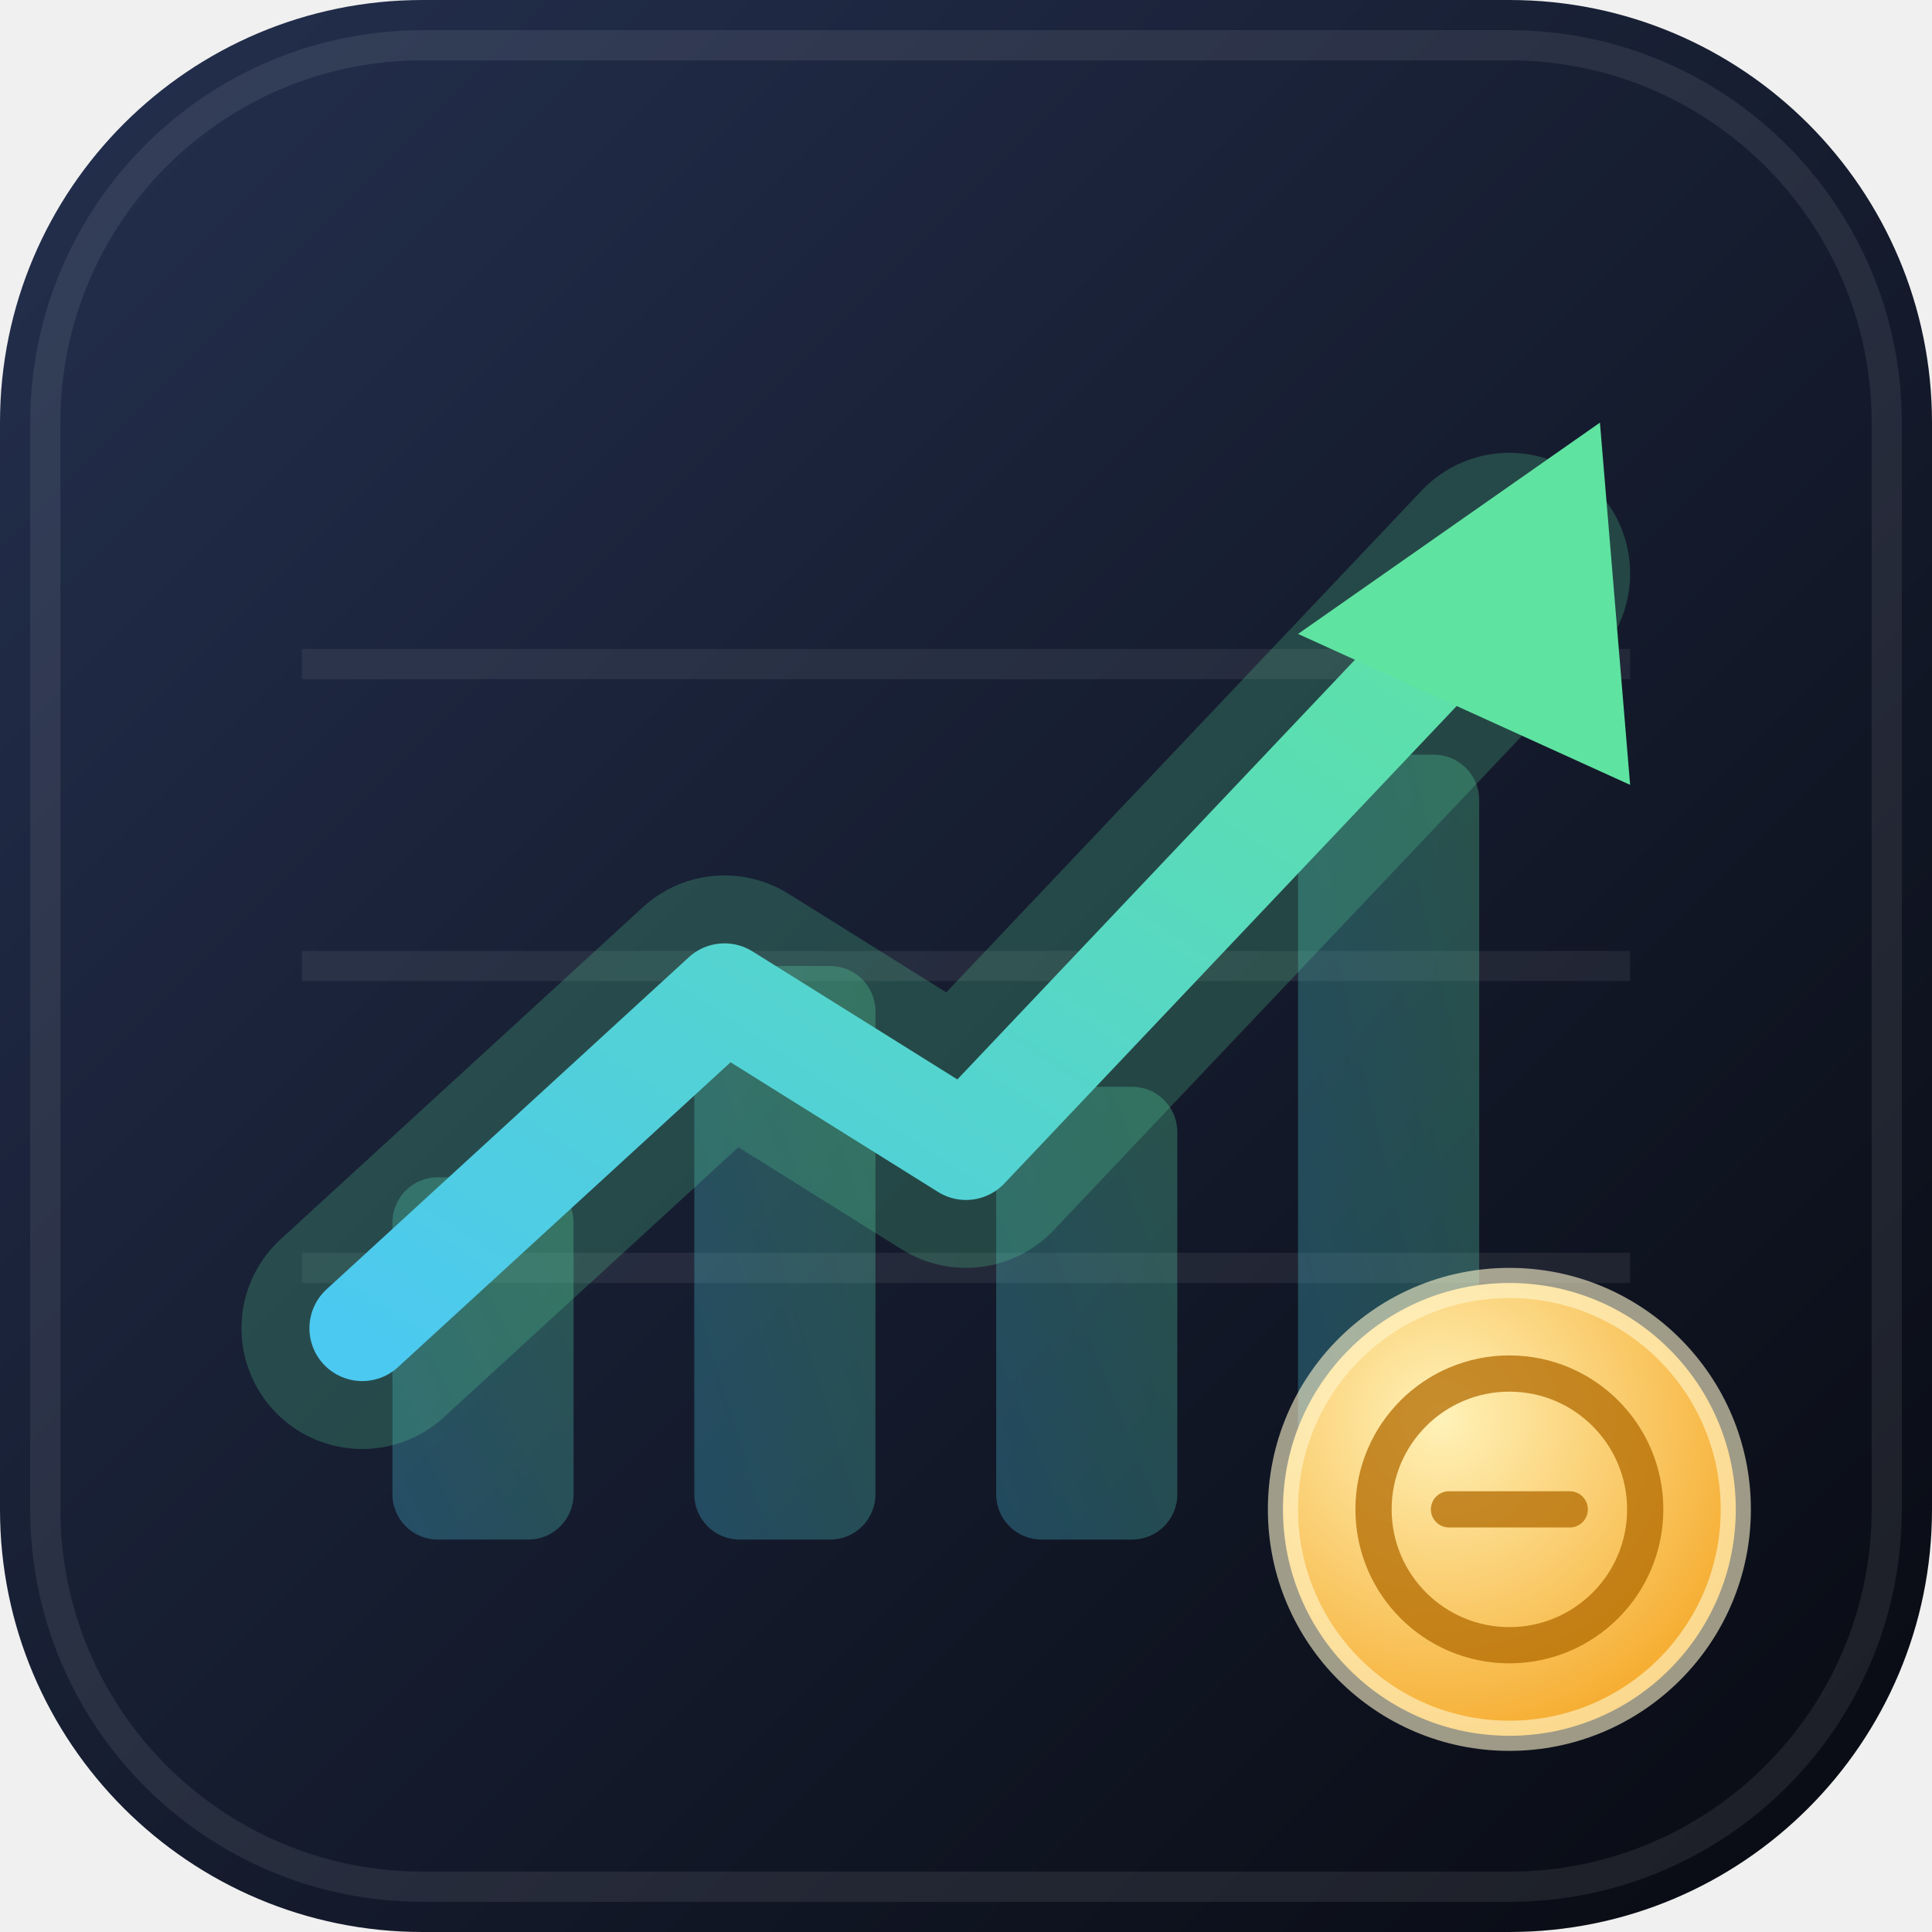
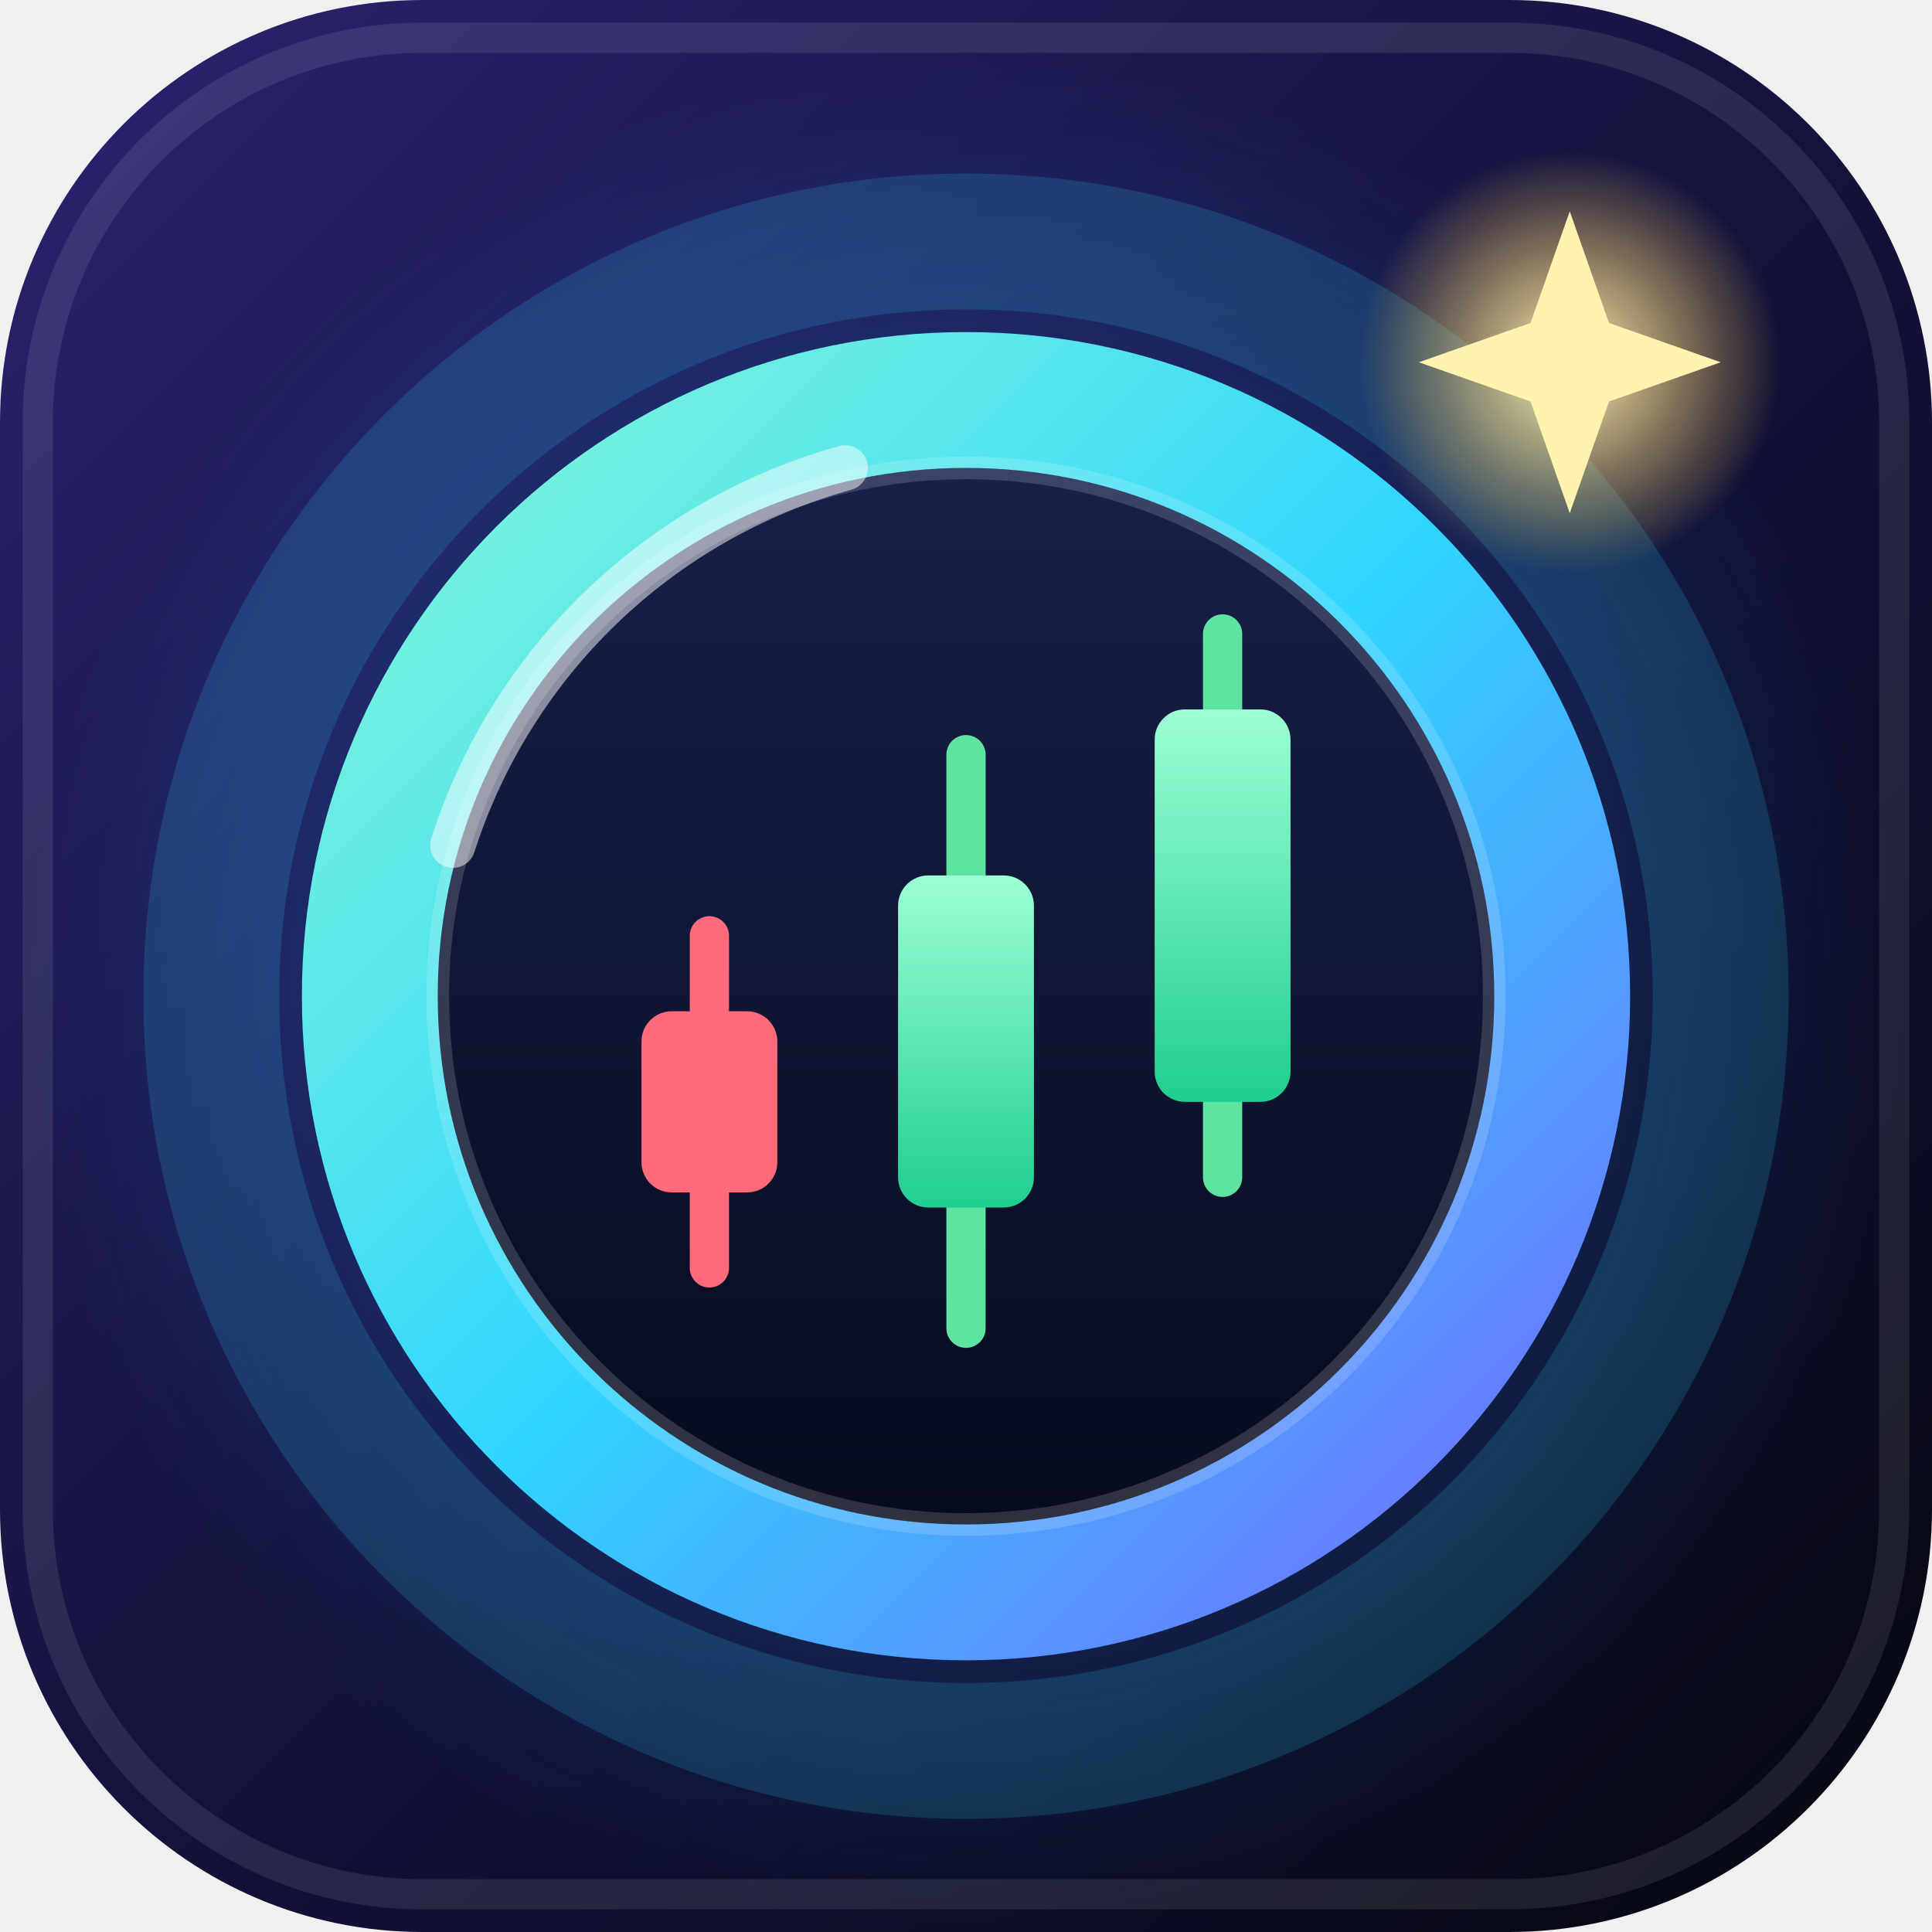
<svg xmlns="http://www.w3.org/2000/svg" viewBox="0 0 128 128">
  <defs>
    <linearGradient id="bg" x1="0" y1="0" x2="1" y2="1">
-       <stop offset="0" stop-color="#24304f" />
-       <stop offset="1" stop-color="#080a11" />
+       <stop offset="0" stop-color="#2a2370" />
+       <stop offset=".55" stop-color="#121238" />
+       <stop offset="1" stop-color="#06070f" />
    </linearGradient>
-     <linearGradient id="ln" x1="0" y1="1" x2="1" y2="0">
-       <stop offset="0" stop-color="#4cc9f0" />
-       <stop offset="1" stop-color="#5fe3a1" />
+     <radialGradient id="aura" cx=".5" cy=".5" r=".5">
+       <stop offset="0" stop-color="#27e8c3" stop-opacity=".55" />
+       <stop offset=".6" stop-color="#2a8cff" stop-opacity=".18" />
+       <stop offset="1" stop-color="#2a8cff" stop-opacity="0" />
+     </radialGradient>
+     <linearGradient id="rim" x1="0" y1="0" x2="1" y2="1">
+       <stop offset="0" stop-color="#8dfbd3" />
+       <stop offset=".5" stop-color="#2fd6ff" />
+       <stop offset="1" stop-color="#7a5cff" />
    </linearGradient>
-     <radialGradient id="gold" cx=".35" cy=".3" r=".8">
-       <stop offset="0" stop-color="#fff2b8" />
-       <stop offset="1" stop-color="#f5a623" />
+     <linearGradient id="face" x1="0" y1="0" x2="0" y2="1">
+       <stop offset="0" stop-color="#18204a" />
+       <stop offset="1" stop-color="#070b1d" />
+     </linearGradient>
+     <linearGradient id="up" x1="0" y1="1" x2="0" y2="0">
+       <stop offset="0" stop-color="#1fcf8f" />
+       <stop offset="1" stop-color="#9dffd6" />
+     </linearGradient>
+     <radialGradient id="star" cx=".5" cy=".5" r=".5">
+       <stop offset="0" stop-color="#fff7c2" />
+       <stop offset="1" stop-color="#ffc83d" stop-opacity="0" />
    </radialGradient>
  </defs>
  <rect width="128" height="128" rx="28" fill="url(#bg)" />
-   <rect x="3" y="3" width="122" height="122" rx="25" fill="none" stroke="#ffffff" stroke-opacity=".08" stroke-width="2" />
-   <g fill="none" stroke="#ffffff" stroke-opacity=".07" stroke-width="2">
-     <path d="M20 44H108M20 64H108M20 84H108" />
+   <rect x="2.5" y="2.5" width="123" height="123" rx="25.5" fill="none" stroke="#ffffff" stroke-opacity=".09" stroke-width="2" />
+   <circle cx="64" cy="66" r="62" fill="url(#aura)" />
+   <circle cx="64" cy="66" r="50" fill="none" stroke="#2fd6ff" stroke-opacity=".16" stroke-width="9" />
+   <circle cx="64" cy="66" r="44" fill="url(#rim)" />
+   <circle cx="64" cy="66" r="35" fill="url(#face)" />
+   <circle cx="64" cy="66" r="35" fill="none" stroke="#ffffff" stroke-opacity=".16" stroke-width="1.5" />
+   <path d="M30 56A38 38 0 0 1 56 31" fill="none" stroke="#ffffff" stroke-opacity=".5" stroke-width="3" stroke-linecap="round" />
+   <g stroke-linecap="round">
+     <path d="M47 62V84" stroke="#ff6b7a" stroke-width="2.6" />
+     <rect x="42.5" y="67" width="9" height="12" rx="2" fill="#ff6b7a" />
+     <path d="M64 50V88" stroke="#5fe3a1" stroke-width="2.6" />
+     <rect x="59.5" y="58" width="9" height="22" rx="2" fill="url(#up)" />
+     <path d="M81 42V78" stroke="#5fe3a1" stroke-width="2.6" />
+     <rect x="76.5" y="47" width="9" height="26" rx="2" fill="url(#up)" />
  </g>
-   <g fill="url(#ln)" opacity=".28">
-     <rect x="26" y="78" width="12" height="24" rx="3" />
-     <rect x="46" y="64" width="12" height="38" rx="3" />
-     <rect x="66" y="72" width="12" height="30" rx="3" />
-     <rect x="86" y="50" width="12" height="52" rx="3" />
-   </g>
-   <polyline points="24,88 48,66 64,76 100,38" fill="none" stroke="#5fe3a1" stroke-opacity=".22" stroke-width="16" stroke-linecap="round" stroke-linejoin="round" />
-   <polyline points="24,88 48,66 64,76 100,38" fill="none" stroke="url(#ln)" stroke-width="7" stroke-linecap="round" stroke-linejoin="round" />
-   <polygon points="106,28 108,52 86,42" fill="#5fe3a1" />
-   <circle cx="100" cy="100" r="15" fill="url(#gold)" />
-   <circle cx="100" cy="100" r="15" fill="none" stroke="#fff6cf" stroke-opacity=".6" stroke-width="2" />
-   <circle cx="100" cy="100" r="9" fill="none" stroke="#b36b00" stroke-opacity=".75" stroke-width="2.4" />
-   <path d="M96 100h8" stroke="#b36b00" stroke-opacity=".75" stroke-width="2.4" stroke-linecap="round" />
+   <circle cx="104" cy="24" r="14" fill="url(#star)" />
+   <path d="M104 14l2.6 7.4L114 24l-7.4 2.6L104 34l-2.6-7.4L94 24l7.4-2.6z" fill="#fff3b0" />
</svg>
